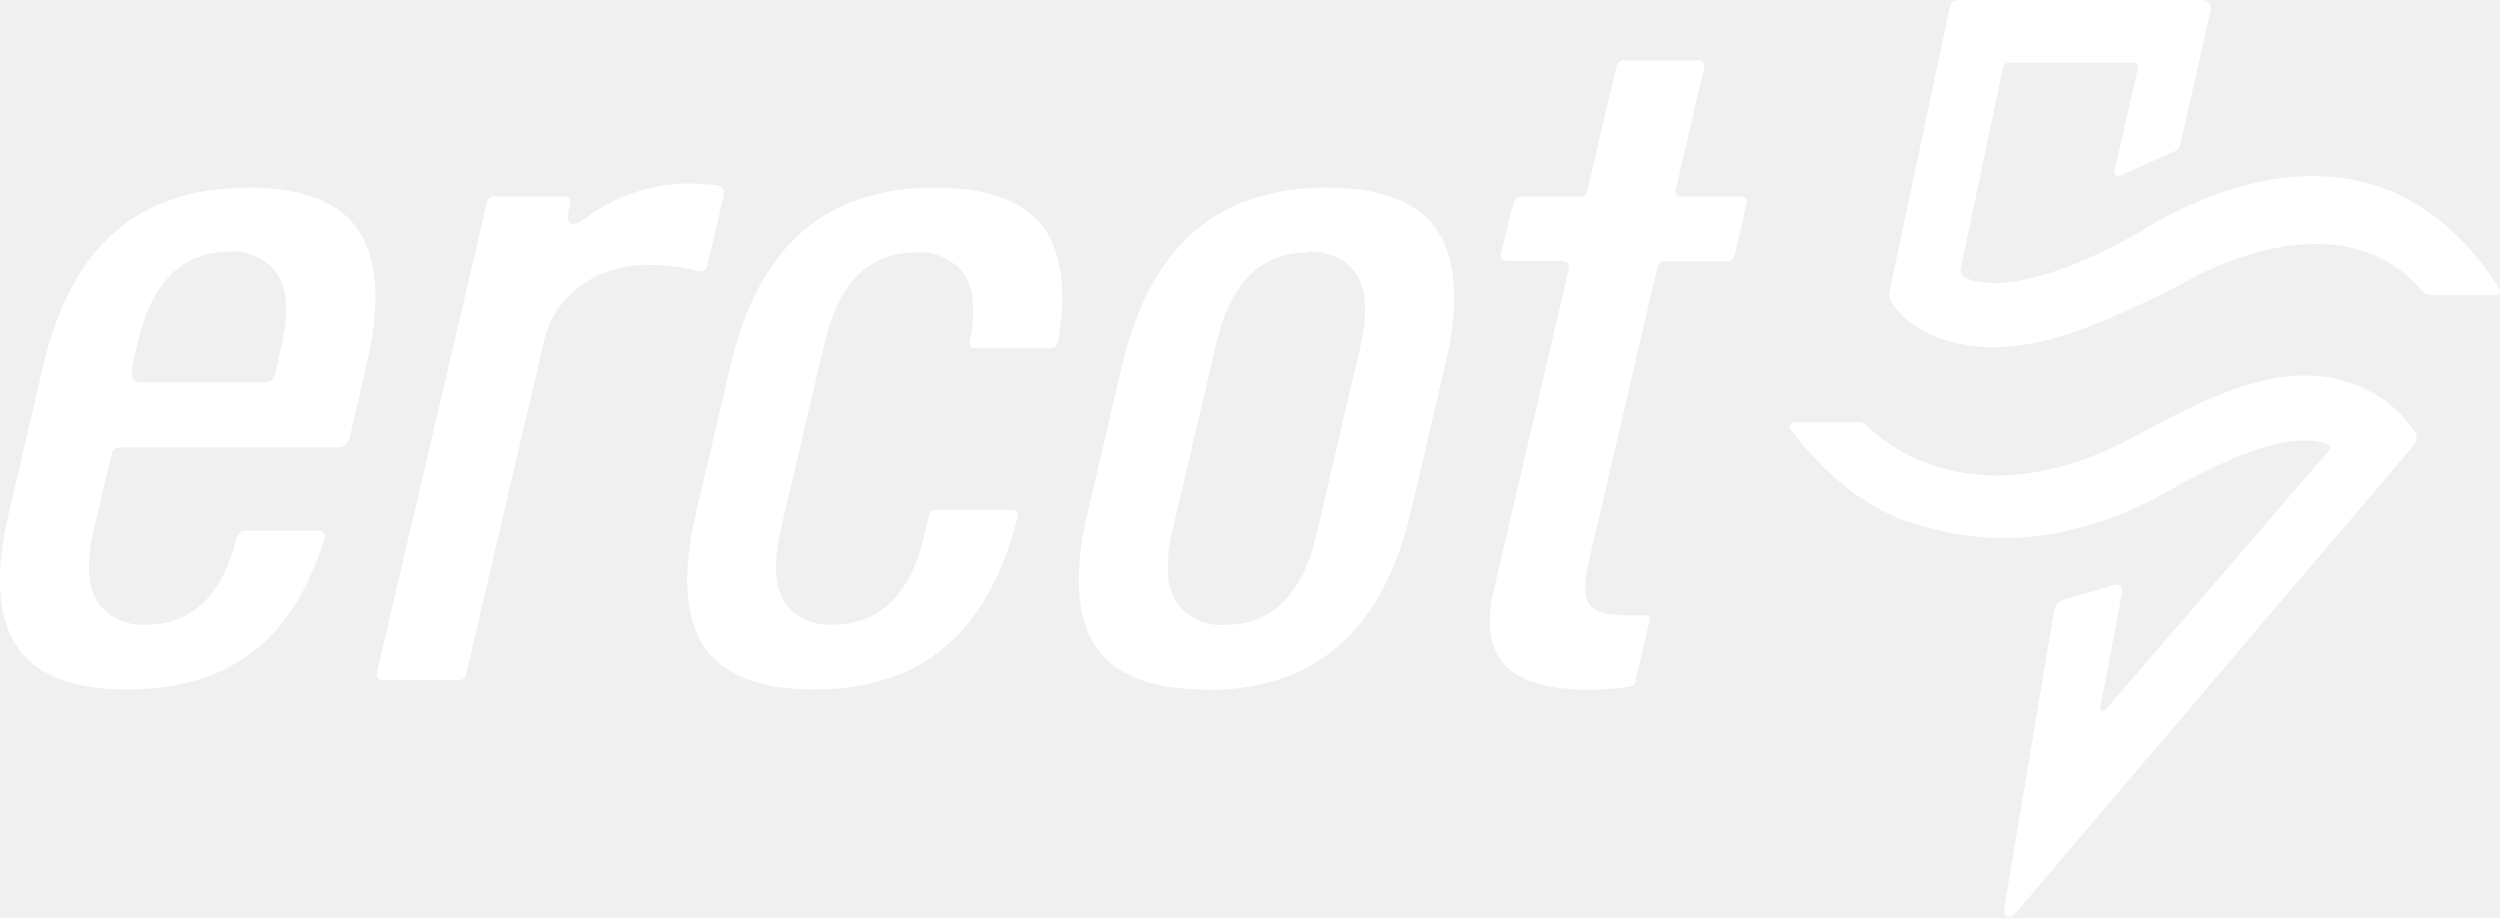
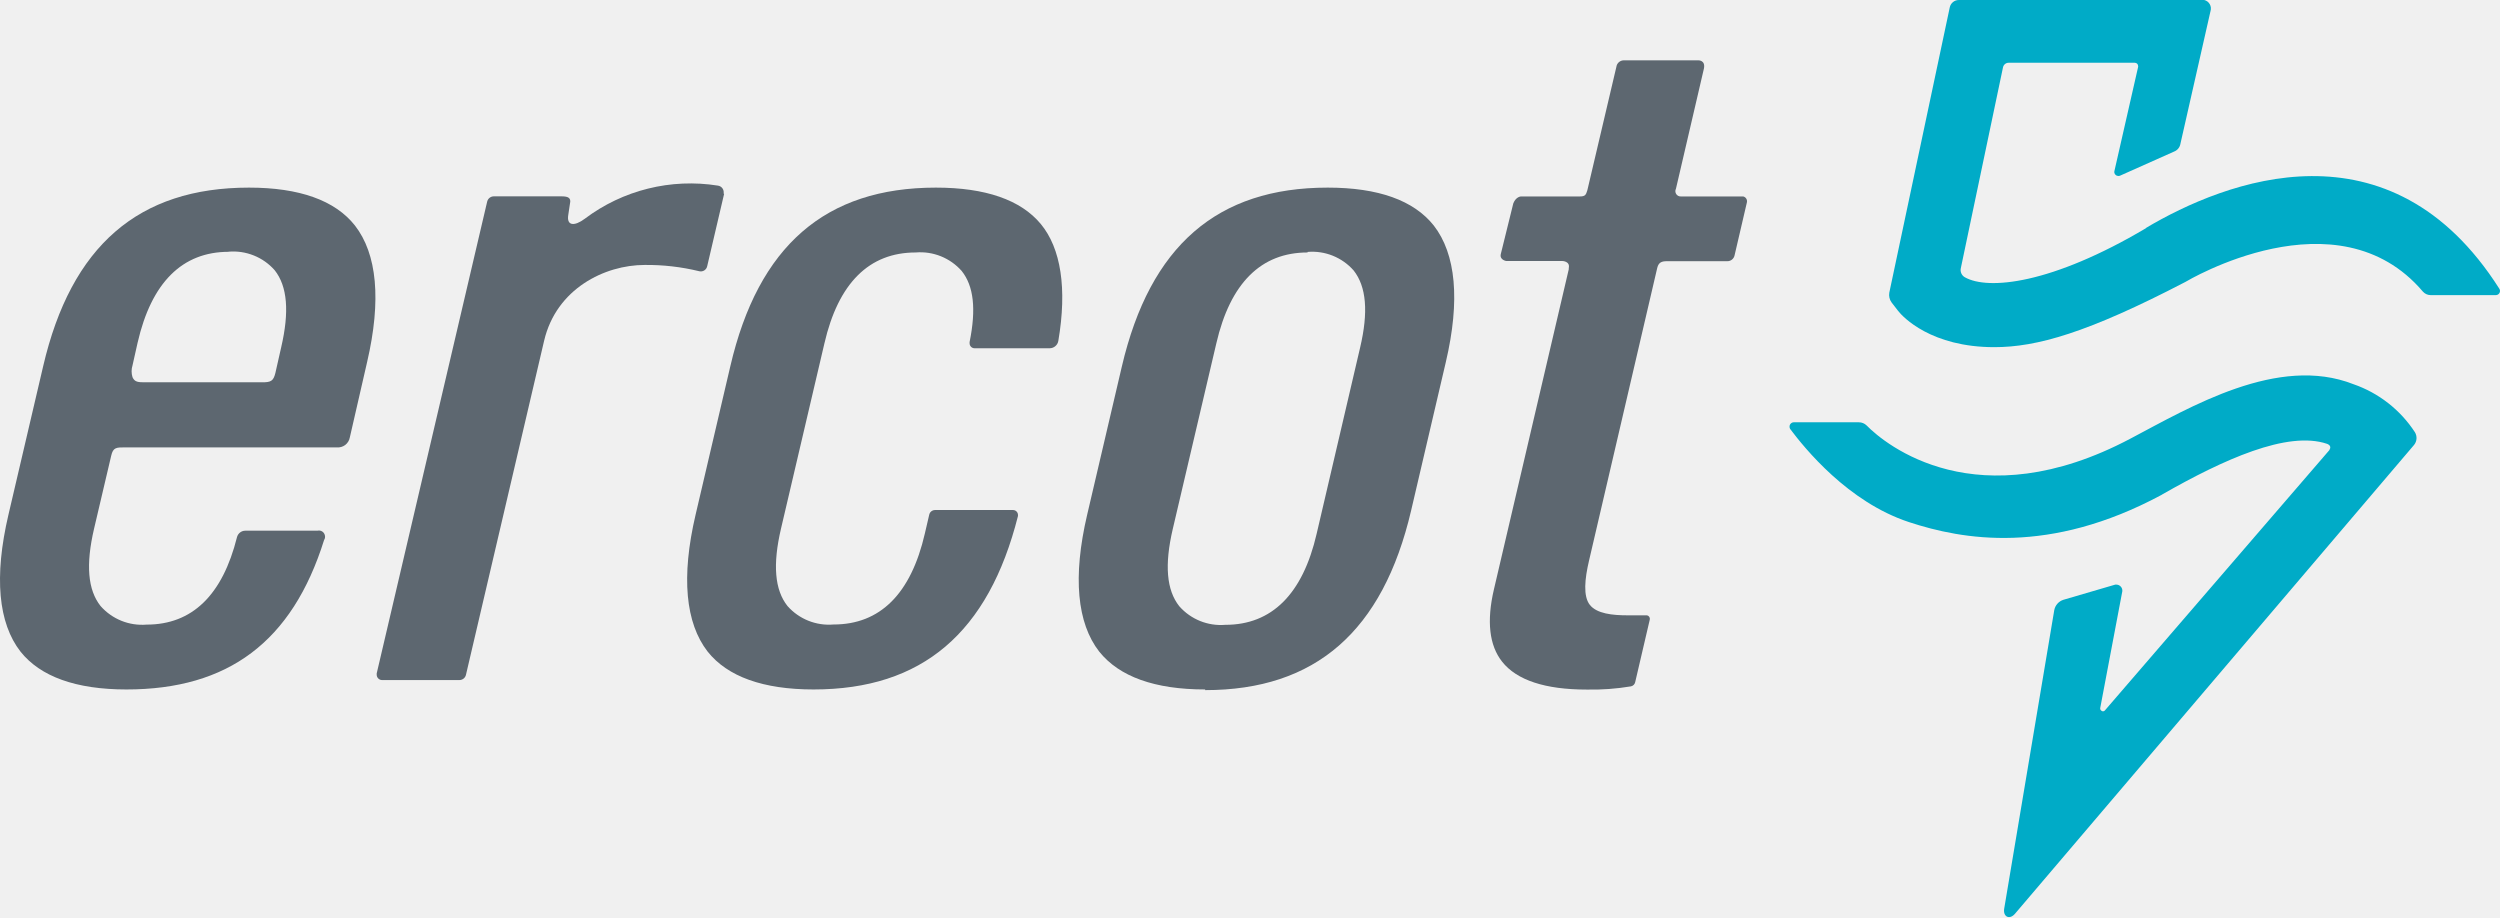
<svg xmlns="http://www.w3.org/2000/svg" width="226.263" height="83.002" viewBox="0 0 226.263 83.002">
+   <defs>
+     <style>.cls-1{fill:#5d6770;}.cls-2{fill:#00abc7;}</style>
+   </defs>
  <g id="Layer_2" data-name="Layer 2" transform="translate(-0.007 -0.02)">
    <g id="Layer_1" data-name="Layer 1">
      <g id="Layer_1-2" data-name="Layer 1-2">
-         <path id="Path_22" data-name="Path 22" d="M29.34,48.89c-2.89,9.23-8.7,13.53-17.89,13.53-4.56,0-7.79-1.16-9.59-3.43-2-2.57-2.41-6.74-1.09-12.38L3.91,33.18C6.45,22.25,12.56,17,22.54,17c4.56,0,7.79,1.15,9.59,3.43,2,2.57,2.41,6.74,1.1,12.37l-1.56,6.8a1.1,1.1,0,0,1-1.2.91H11.31c-.77,0-1.07,0-1.24.76l-1.55,6.6c-.76,3.25-.57,5.54.59,7a5,5,0,0,0,4.17,1.68c4.12,0,6.87-2.67,8.18-7.93a.78.78,0,0,1,.75-.57h6.53a.55.55,0,0,1,.67.42.51.51,0,0,1-.07.42M20.71,22.81c-4.2,0-7,2.77-8.25,8.23L12,33.09a1.78,1.78,0,0,0,0,1.07c.2.45.52.46,1.16.46H23.75c.77,0,1-.11,1.18-.84l.52-2.3c.76-3.25.57-5.54-.58-7a5,5,0,0,0-4.18-1.68" fill="#fff" />
-         <path id="Path_23" data-name="Path 23" d="M65.54,17.58c-.34,1.48-1.19,5.1-1.53,6.54a.59.59,0,0,1-.71.45h0A19.92,19.92,0,0,0,58.35,24c-3.61,0-8,2.15-9.1,6.87L42.18,61.09a.61.61,0,0,1-.6.48h-7a.49.49,0,0,1-.48-.5v-.1l10-42.71a.62.62,0,0,1,.6-.47h6.11c.58,0,.92.11.78.67l-.15,1c-.17,1,.54,1.07,1.49.36a15.87,15.87,0,0,1,12.06-3,.61.61,0,0,1,.51.7" fill="#fff" />
-         <path id="Path_24" data-name="Path 24" d="M91.7,46.18a.45.45,0,0,1,.44.45.29.29,0,0,1,0,.09c-2.67,10.57-8.67,15.7-18.5,15.7-4.56,0-7.79-1.16-9.59-3.43-2-2.58-2.41-6.74-1.09-12.38L66.1,33.19C68.64,22.25,74.73,17,84.71,17c4.49,0,7.69,1.11,9.5,3.3s2.39,5.82,1.58,10.58a.8.8,0,0,1-.79.66H88.2a.45.45,0,0,1-.44-.46s0-.07,0-.1c.61-3,.37-5.07-.71-6.43a5,5,0,0,0-4.17-1.68c-4.21,0-7,2.77-8.26,8.23L70.69,47.87c-.76,3.25-.57,5.54.59,7a5,5,0,0,0,4.17,1.67c4.2,0,7-2.76,8.26-8.23l.4-1.72a.54.54,0,0,1,.52-.41Z" fill="#fff" />
-         <path id="Path_25" data-name="Path 25" d="M109.08,62.42c-4.56,0-7.78-1.16-9.59-3.43-2-2.57-2.41-6.74-1.09-12.38l3.14-13.42C104.1,22.25,110.19,17,120.17,17c4.57,0,7.79,1.15,9.6,3.43,2,2.57,2.41,6.74,1.09,12.37l-3.14,13.43c-2.56,10.93-8.66,16.25-18.64,16.25m9.27-39.61c-4.21,0-7,2.77-8.26,8.23l-3.94,16.79c-.76,3.25-.57,5.54.59,7a5,5,0,0,0,4.17,1.68c4.2,0,7-2.78,8.26-8.24L123.1,31.5c.77-3.25.57-5.54-.58-7a5,5,0,0,0-4.17-1.68" fill="#fff" />
-         <path id="Path_26" data-name="Path 26" d="M142,24.34l-6.78,29c-.68,2.89-.43,5.1.74,6.57,1.32,1.67,3.9,2.52,7.65,2.52a21.42,21.42,0,0,0,4-.29.49.49,0,0,0,.39-.38l1.32-5.66a.32.32,0,0,0-.25-.39H147.3c-1.36,0-2.77-.15-3.4-.94s-.46-2.38-.08-4L150,24.25c.13-.5.41-.59.89-.59h5.45a.66.66,0,0,0,.65-.51l1.12-4.81a.45.45,0,0,0-.33-.54h-5.62a.48.48,0,0,1-.47-.7l2.53-10.87c.16-.78-.51-.75-.51-.75H147a.69.69,0,0,0-.67.45l-2.66,11.31c-.13.42-.19.56-.69.56h-5.31s-.45,0-.7.62L135.84,23c-.14.54.48.64.48.64h5.06s.78,0,.6.68" fill="#fff" />
-         <path id="Path_27" data-name="Path 27" d="M210.86,40.72,190.5,64.33a.22.22,0,0,1-.32,0,.24.24,0,0,1-.09-.24l2-10.57a.55.55,0,0,0-.52-.59h-.12l-4.68,1.37a1.22,1.22,0,0,0-.84.93L181.39,82.3c-.09.7.5,1,1,.4L218.5,40.28a1,1,0,0,0,.07-1.14A10.9,10.9,0,0,0,213,34.79c-6.82-2.68-14.76,2.07-20.18,4.93-13.87,7.34-22.18.54-23.88-1.2a1,1,0,0,0-.69-.28h-5.91a.39.39,0,0,0-.37.4.37.37,0,0,0,.06.21c1.3,1.73,5.22,6.6,10.74,8.42,4.89,1.61,12.7,3,22.85-2.45l.13-.08c5.46-3.11,11.28-5.77,14.87-4.55,0,0,.48.16.21.54M194.25,20.66c-8.55,5.07-14.31,5.65-16.42,4.45a.75.75,0,0,1-.36-.81l3.82-18.19a.52.52,0,0,1,.5-.41h11.43a.3.3,0,0,1,.3.3.17.17,0,0,1,0,.07l-2.15,9.44a.35.35,0,0,0,.26.42.36.36,0,0,0,.23,0l4.91-2.19a.92.92,0,0,0,.58-.72l2.72-12a.79.79,0,0,0-.57-1H177.29a.84.84,0,0,0-.82.67L171,26.5a1.16,1.16,0,0,0,.21.9l.58.75c.43.56,3,3.29,8.71,3.29,3.83,0,8.41-1.28,17.29-5.9.14-.08,13.75-8.25,21.5.87a.94.94,0,0,0,.69.32h5.91a.38.38,0,0,0,.38-.38.36.36,0,0,0-.06-.2c-9.9-15.57-24.78-9.78-32-5.49" fill="#fff" />
+         <path id="Path_22" data-name="Path 22" d="M29.34,48.89c-2.89,9.23-8.7,13.53-17.89,13.53-4.56,0-7.79-1.16-9.59-3.43-2-2.57-2.41-6.74-1.09-12.38L3.91,33.18C6.45,22.25,12.56,17,22.54,17c4.56,0,7.79,1.15,9.59,3.43,2,2.57,2.41,6.74,1.1,12.37l-1.56,6.8a1.1,1.1,0,0,1-1.2.91H11.31c-.77,0-1.07,0-1.24.76l-1.55,6.6c-.76,3.25-.57,5.54.59,7a5,5,0,0,0,4.17,1.68c4.12,0,6.87-2.67,8.18-7.93a.78.78,0,0,1,.75-.57h6.53a.55.55,0,0,1,.67.42.51.51,0,0,1-.07.42M20.71,22.81c-4.2,0-7,2.77-8.25,8.23L12,33.09a1.78,1.78,0,0,0,0,1.07c.2.45.52.46,1.16.46H23.75c.77,0,1-.11,1.18-.84l.52-2.3c.76-3.25.57-5.54-.58-7a5,5,0,0,0-4.18-1.68" class="cls-1" />
+         <path id="Path_23" data-name="Path 23" d="M65.54,17.58c-.34,1.48-1.19,5.1-1.53,6.54a.59.59,0,0,1-.71.45h0A19.92,19.92,0,0,0,58.35,24c-3.61,0-8,2.15-9.1,6.87L42.18,61.09a.61.61,0,0,1-.6.48h-7a.49.49,0,0,1-.48-.5v-.1l10-42.71a.62.62,0,0,1,.6-.47h6.11c.58,0,.92.11.78.67l-.15,1c-.17,1,.54,1.07,1.49.36a15.87,15.87,0,0,1,12.06-3,.61.61,0,0,1,.51.7" class="cls-1" />
+         <path id="Path_24" data-name="Path 24" d="M91.7,46.18a.45.45,0,0,1,.44.45.29.29,0,0,1,0,.09c-2.67,10.57-8.67,15.7-18.5,15.7-4.56,0-7.79-1.16-9.59-3.43-2-2.58-2.41-6.74-1.09-12.38L66.1,33.19C68.64,22.25,74.73,17,84.71,17c4.49,0,7.69,1.11,9.5,3.3s2.39,5.82,1.58,10.58a.8.8,0,0,1-.79.66H88.2a.45.45,0,0,1-.44-.46s0-.07,0-.1c.61-3,.37-5.07-.71-6.43a5,5,0,0,0-4.17-1.68c-4.21,0-7,2.77-8.26,8.23L70.69,47.87c-.76,3.25-.57,5.54.59,7a5,5,0,0,0,4.17,1.67c4.2,0,7-2.76,8.26-8.23l.4-1.72a.54.54,0,0,1,.52-.41Z" class="cls-1" />
+         <path id="Path_25" data-name="Path 25" d="M109.08,62.42c-4.56,0-7.78-1.16-9.59-3.43-2-2.57-2.41-6.74-1.09-12.38l3.14-13.42C104.1,22.25,110.19,17,120.17,17c4.57,0,7.79,1.15,9.6,3.43,2,2.57,2.41,6.74,1.09,12.37l-3.14,13.43c-2.56,10.93-8.66,16.25-18.64,16.25m9.27-39.61c-4.21,0-7,2.77-8.26,8.23l-3.94,16.79c-.76,3.25-.57,5.54.59,7a5,5,0,0,0,4.17,1.68c4.2,0,7-2.78,8.26-8.24L123.1,31.5c.77-3.25.57-5.54-.58-7a5,5,0,0,0-4.17-1.68" class="cls-1" />
+         <path id="Path_26" data-name="Path 26" d="M142,24.34l-6.78,29c-.68,2.89-.43,5.1.74,6.57,1.32,1.67,3.9,2.52,7.65,2.52a21.42,21.42,0,0,0,4-.29.49.49,0,0,0,.39-.38l1.32-5.66a.32.32,0,0,0-.25-.39H147.3c-1.36,0-2.77-.15-3.4-.94s-.46-2.38-.08-4L150,24.25c.13-.5.41-.59.89-.59h5.45a.66.66,0,0,0,.65-.51l1.12-4.81a.45.45,0,0,0-.33-.54h-5.62a.48.48,0,0,1-.47-.7l2.53-10.87c.16-.78-.51-.75-.51-.75H147a.69.69,0,0,0-.67.45l-2.66,11.31c-.13.42-.19.56-.69.56h-5.31s-.45,0-.7.62L135.84,23c-.14.54.48.64.48.64h5.06s.78,0,.6.68" class="cls-1" />
+         <path id="Path_27" data-name="Path 27" d="M210.86,40.72,190.5,64.33a.22.22,0,0,1-.32,0,.24.24,0,0,1-.09-.24l2-10.57a.55.55,0,0,0-.52-.59h-.12l-4.68,1.37a1.22,1.22,0,0,0-.84.93L181.39,82.3c-.09.7.5,1,1,.4L218.5,40.28a1,1,0,0,0,.07-1.14A10.9,10.9,0,0,0,213,34.79c-6.82-2.68-14.76,2.07-20.18,4.93-13.87,7.34-22.18.54-23.88-1.2a1,1,0,0,0-.69-.28h-5.91a.39.39,0,0,0-.37.4.37.37,0,0,0,.06.21c1.3,1.73,5.22,6.6,10.74,8.42,4.89,1.61,12.7,3,22.85-2.45l.13-.08c5.46-3.11,11.28-5.77,14.87-4.55,0,0,.48.16.21.54M194.25,20.66c-8.55,5.07-14.31,5.65-16.42,4.45a.75.75,0,0,1-.36-.81l3.82-18.19a.52.52,0,0,1,.5-.41h11.43a.3.3,0,0,1,.3.3.17.17,0,0,1,0,.07l-2.15,9.44a.35.35,0,0,0,.26.42.36.36,0,0,0,.23,0l4.91-2.19a.92.92,0,0,0,.58-.72l2.72-12a.79.79,0,0,0-.57-1H177.29a.84.84,0,0,0-.82.67L171,26.5a1.16,1.16,0,0,0,.21.9l.58.75c.43.56,3,3.29,8.71,3.29,3.83,0,8.41-1.28,17.29-5.9.14-.08,13.75-8.25,21.5.87a.94.94,0,0,0,.69.32h5.91a.38.38,0,0,0,.38-.38.36.36,0,0,0-.06-.2c-9.9-15.57-24.78-9.78-32-5.49" class="cls-2" />
      </g>
    </g>
  </g>
</svg>
